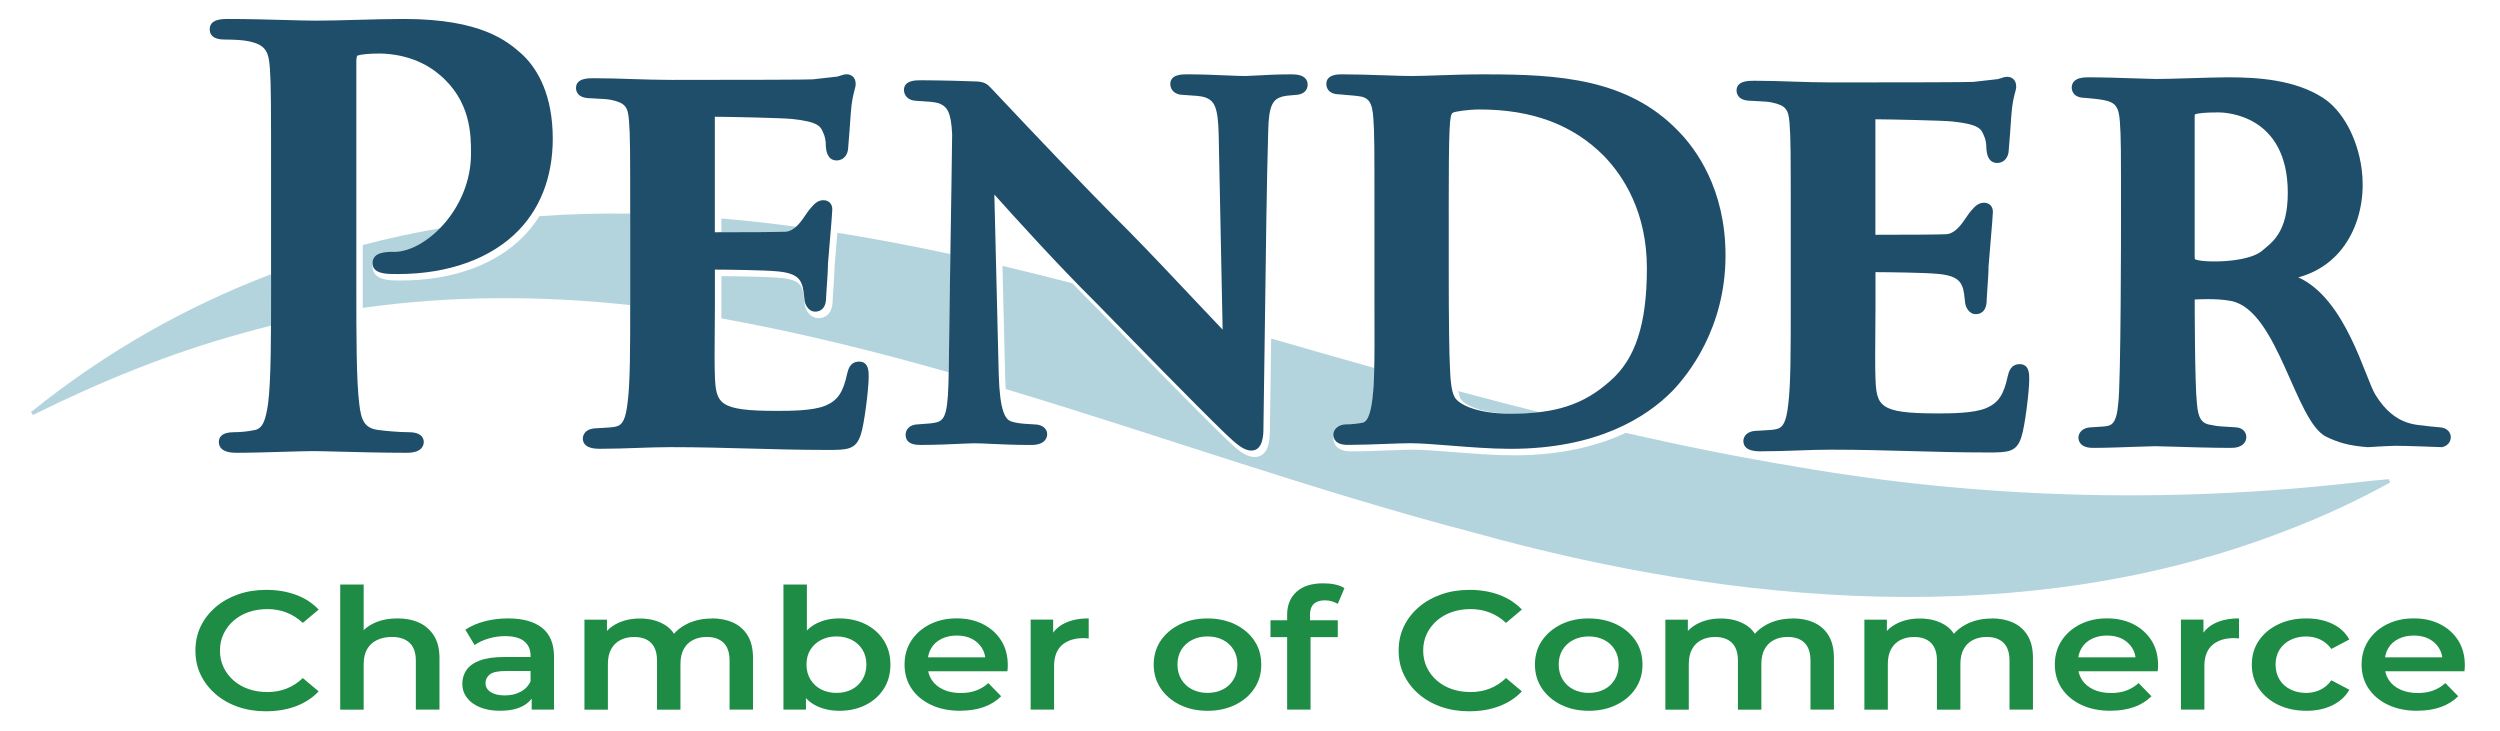
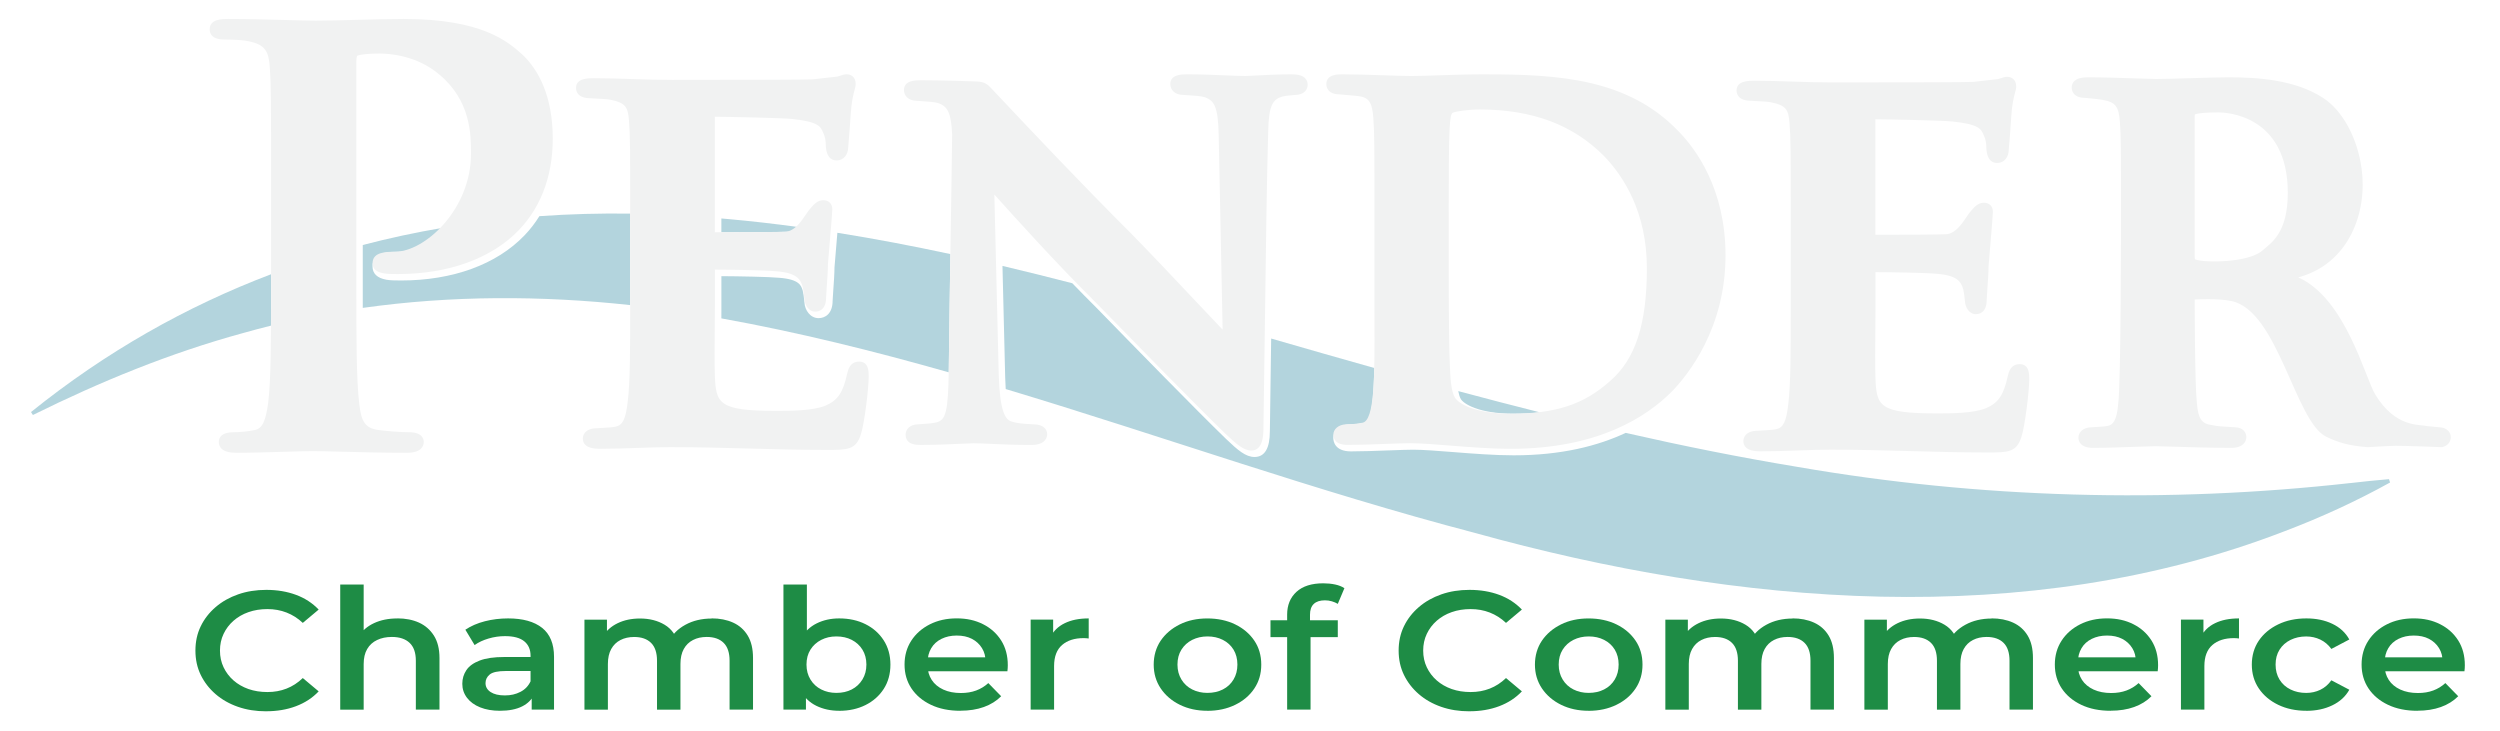
<svg xmlns="http://www.w3.org/2000/svg" id="Layer_2" version="1.1" viewBox="0 0 770 225">
  <defs>
    <style>
      .st0 {
        fill: #1e8c45;
      }

      .st1 {
-         fill: #1f4e6b;
+         fill: #f1f2f2;
      }

      .st2 {
        fill: #b3d4dd;
      }
    </style>
  </defs>
  <g>
    <path class="st2" d="M376.51,99.98v-.05s-.04-.01-.06-.02c.02.02.04.05.06.07Z" />
    <path class="st2" d="M466.23,127.41c2.92,0,5.6-.13,8.09-.4-8.4-2.11-16.79-4.3-25.18-6.55.2,1.03.46,1.9.83,2.5.75,1.25,5.13,4.46,16.26,4.46Z" />
    <path class="st2" d="M257.91,71.71c-.09,1.13-.2,2.44-.33,3.95-.19,2.22-.38,4.56-.56,6.75,0,1.8-.21,4.77-.38,7.16-.08,1.19-.19,2.65-.19,3.04,0,3.96-2.24,5.38-4.34,5.38-2.56,0-4.24-2.49-4.34-4.82-.05-.41-.09-.77-.13-1.14-.09-.8-.16-1.44-.39-2.47-.48-1.62-1.04-3.52-7.24-4-2.97-.3-12.48-.47-17.82-.5v10.14c0,.79,0,1.77-.01,2.86,23.72,4.28,46.99,10.07,70.03,16.62.12-11.83.32-24.26.51-36.42-11.54-2.49-23.14-4.7-34.8-6.56Z" />
    <path class="st2" d="M724,148.77c-56.74,6.34-114.29,4.75-170.4-4.97-17.75-2.93-35.36-6.48-52.89-10.47-8.52,3.99-19.77,6.91-34.48,6.91-5.96,0-12.69-.53-18.62-1-4.76-.37-9.23-.73-12.35-.73-1.7,0-4.46.1-7.38.21h-.17c-3.81.15-8.14.31-11.61.31-5.06,0-5.45-3.19-5.45-4.17,0-2.02,1.79-4.17,5.12-4.17,1.48,0,2.96-.15,4.68-.47,2.01-.37,2.64-7.96,2.82-16.88-10.58-2.97-21.17-6.01-31.75-9.07-.13,9.78-.26,19.51-.4,28.56,0,5.25-1.59,7.92-4.72,7.92-2.75,0-5.15-2.1-8.77-5.55-9.53-9.24-28.57-28.76-39.94-40.43-2.46-2.44-4.95-4.97-7.42-7.53-7.15-1.85-14.32-3.64-21.51-5.34l.84,34.44c.04,1.28.09,2.44.16,3.49,48.16,14.48,95.62,31.52,144.63,44.34,80.42,22.31,169.7,30.15,249.2-.53,11.13-4.21,22.16-9.27,32.55-15.03l-.33-1.03c-3.98.34-7.9.74-11.8,1.2Z" />
    <path class="st2" d="M242.97,71.37c1.01-.07,1.94-.66,2.77-1.46-7.13-.97-14.29-1.8-21.47-2.44-.7-.07-1.39-.12-2.09-.18v4.25c11.14,0,18.13-.06,20.79-.17Z" />
    <path class="st2" d="M194.11,69.15c0-1.17,0-2.29,0-3.36-9.4-.12-18.73.13-27.98.79-1.32,2.12-2.84,4.1-4.58,5.91-8.59,8.96-22.09,13.9-38.03,13.9-1.68,0-3.37-.03-4.4-.22l-.14-.02c-2.82-.51-4.25-1.89-4.25-4.1,0-4.51,5.31-4.51,7.86-4.51,4.12,0,9.28-2.73,13.62-7.35-8.25,1.41-16.42,3.16-24.48,5.27v13.36c0,2.04,0,4.05,0,6.01,27.25-3.85,54.98-3.84,82.38-.86v-24.82Z" />
    <path class="st2" d="M83.47,100.3c.01-3.64.01-7.49.01-11.48v-4.35c-26.14,9.92-50.95,23.94-73.93,42.44l.58.91c20.96-10.37,42.28-19.1,64.66-25.22,2.88-.82,5.77-1.58,8.67-2.3Z" />
  </g>
  <g>
    <path class="st0" d="M81.96,219.08c-3.14,0-6.04-.46-8.67-1.38-2.64-.92-4.94-2.22-6.9-3.92-1.96-1.7-3.48-3.67-4.57-5.92-1.09-2.25-1.63-4.74-1.63-7.48s.54-5.23,1.63-7.48,2.62-4.22,4.6-5.92,4.29-3,6.93-3.92c2.64-.92,5.53-1.38,8.67-1.38,3.34,0,6.38.51,9.14,1.53,2.76,1.02,5.08,2.54,6.99,4.54l-4.89,4.1c-1.51-1.42-3.18-2.48-5.01-3.19-1.82-.71-3.78-1.06-5.88-1.06s-4.08.31-5.85.94c-1.77.62-3.3,1.51-4.6,2.65-1.3,1.14-2.32,2.49-3.06,4.05-.74,1.56-1.11,3.27-1.11,5.14s.37,3.58,1.11,5.14c.74,1.56,1.76,2.91,3.06,4.05,1.3,1.14,2.83,2.02,4.6,2.65,1.77.62,3.72.93,5.85.93s4.06-.35,5.88-1.06c1.82-.71,3.49-1.79,5.01-3.25l4.89,4.1c-1.9,2.01-4.23,3.53-6.99,4.57-2.76,1.04-5.82,1.56-9.2,1.56Z" />
    <path class="st0" d="M122.37,190.46c2.52,0,4.74.43,6.67,1.3,1.92.87,3.45,2.2,4.6,4,1.14,1.8,1.72,4.1,1.72,6.91v15.89h-7.28v-15.06c0-2.46-.64-4.29-1.92-5.5-1.28-1.21-3.1-1.82-5.47-1.82-1.71,0-3.22.31-4.54.94-1.32.62-2.34,1.55-3.06,2.78-.72,1.23-1.08,2.78-1.08,4.65v14.02h-7.22v-38.53h7.22v18.33l-1.51-2.34c1.05-1.77,2.61-3.13,4.69-4.1,2.08-.97,4.47-1.45,7.19-1.45Z" />
    <path class="st0" d="M153.98,218.92c-2.33,0-4.37-.36-6.11-1.06s-3.1-1.7-4.05-2.96c-.95-1.26-1.43-2.69-1.43-4.28s.42-2.96,1.25-4.21c.83-1.25,2.2-2.23,4.1-2.96,1.9-.73,4.42-1.09,7.57-1.09h9.02v4.31h-8.5c-2.44,0-4.1.35-4.98,1.06-.87.71-1.31,1.6-1.31,2.67,0,1.14.52,2.06,1.57,2.75,1.05.69,2.5,1.04,4.37,1.04s3.38-.36,4.8-1.09c1.42-.73,2.45-1.8,3.11-3.22l1.16,3.9c-.7,1.63-1.94,2.89-3.73,3.79-1.79.9-4.08,1.35-6.87,1.35ZM163.76,218.56v-5.66l-.35-1.14v-9.81c0-1.9-.65-3.38-1.95-4.44-1.3-1.06-3.27-1.58-5.91-1.58-1.71,0-3.4.24-5.06.73-1.67.49-3.11,1.16-4.31,2.02l-2.85-4.73c1.71-1.14,3.71-2.01,6-2.6s4.68-.88,7.16-.88c4.54,0,8.03.97,10.48,2.91,2.44,1.94,3.67,4.92,3.67,8.93v16.25h-6.87Z" />
    <path class="st0" d="M219.18,190.46c2.48,0,4.69.43,6.61,1.3,1.92.87,3.42,2.2,4.51,4s1.63,4.1,1.63,6.91v15.89h-7.22v-15.06c0-2.46-.61-4.29-1.83-5.5s-2.96-1.82-5.21-1.82c-1.59,0-3,.31-4.22.94-1.22.62-2.17,1.55-2.85,2.78-.68,1.23-1.02,2.76-1.02,4.6v14.07h-7.22v-15.06c0-2.46-.61-4.29-1.83-5.5-1.22-1.21-2.96-1.82-5.21-1.82-1.59,0-3,.31-4.22.94-1.22.62-2.17,1.55-2.85,2.78-.68,1.23-1.02,2.76-1.02,4.6v14.07h-7.22v-27.73h6.93v7.43l-1.28-2.23c1.05-1.77,2.57-3.13,4.57-4.1,2-.97,4.3-1.45,6.9-1.45,2.91,0,5.43.64,7.57,1.92,2.13,1.28,3.55,3.25,4.25,5.92l-2.8-.93c.97-2.04,2.62-3.7,4.95-4.98,2.33-1.28,5.02-1.92,8.09-1.92Z" />
    <path class="st0" d="M241.3,218.56v-38.53h7.22v17.24l-.58,7.37.29,7.37v6.54h-6.93ZM258.47,218.92c-2.6,0-4.95-.51-7.04-1.53s-3.72-2.59-4.86-4.7c-1.15-2.11-1.72-4.78-1.72-8s.6-5.93,1.8-8.02c1.2-2.09,2.83-3.65,4.89-4.67,2.06-1.02,4.37-1.53,6.93-1.53,3.03,0,5.72.59,8.09,1.77,2.37,1.18,4.24,2.84,5.62,4.98,1.38,2.15,2.07,4.64,2.07,7.48s-.69,5.37-2.07,7.5c-1.38,2.13-3.25,3.78-5.62,4.96-2.37,1.18-5.06,1.77-8.09,1.77ZM257.6,213.41c1.79,0,3.37-.35,4.74-1.06,1.38-.71,2.47-1.73,3.29-3.06.81-1.33,1.22-2.86,1.22-4.6s-.41-3.3-1.22-4.6-1.91-2.3-3.29-3.01c-1.38-.71-2.96-1.06-4.74-1.06s-3.26.36-4.66,1.06c-1.4.71-2.5,1.71-3.32,3.01s-1.22,2.83-1.22,4.6.41,3.26,1.22,4.6c.81,1.33,1.92,2.36,3.32,3.06,1.4.71,2.95,1.06,4.66,1.06Z" />
    <path class="st0" d="M295.78,218.92c-3.46,0-6.47-.61-9.05-1.84-2.58-1.23-4.58-2.91-6-5.04-1.42-2.13-2.13-4.58-2.13-7.35s.69-5.22,2.07-7.35c1.38-2.13,3.28-3.81,5.71-5.04,2.43-1.23,5.19-1.84,8.3-1.84s5.72.6,8.09,1.79c2.37,1.19,4.23,2.87,5.59,5.01,1.36,2.15,2.04,4.69,2.04,7.63,0,.24-.01.55-.03.91-.02.36-.05.68-.09.96h-25.9v-4.31h22.06l-2.91,1.35c.04-1.56-.32-2.95-1.08-4.18-.76-1.23-1.8-2.18-3.11-2.86-1.32-.68-2.87-1.01-4.66-1.01s-3.31.34-4.69,1.01c-1.38.68-2.44,1.64-3.17,2.88-.74,1.25-1.11,2.68-1.11,4.31v1.04c0,1.66.42,3.13,1.25,4.41s2.03,2.28,3.58,2.99c1.55.71,3.36,1.06,5.41,1.06,1.75,0,3.32-.26,4.72-.78,1.4-.52,2.64-1.28,3.73-2.28l3.96,4.05c-1.44,1.45-3.21,2.56-5.33,3.32-2.12.76-4.53,1.14-7.25,1.14Z" />
    <path class="st0" d="M317.44,218.56v-27.73h6.93v7.63l-.81-2.23c.89-1.87,2.35-3.3,4.37-4.28,2.02-.99,4.48-1.48,7.39-1.48v6.18c-.27-.03-.54-.06-.81-.08-.27-.02-.52-.03-.76-.03-2.79,0-5.01.71-6.64,2.13-1.63,1.42-2.45,3.58-2.45,6.49v13.4h-7.22Z" />
    <path class="st0" d="M371.87,218.92c-3.14,0-5.97-.61-8.47-1.84-2.5-1.23-4.47-2.92-5.91-5.06-1.44-2.15-2.15-4.59-2.15-7.32s.72-5.26,2.15-7.37c1.44-2.11,3.4-3.78,5.88-5.01,2.48-1.23,5.32-1.84,8.5-1.84s6.08.62,8.59,1.84c2.5,1.23,4.46,2.9,5.88,5.01,1.42,2.11,2.13,4.57,2.13,7.37s-.71,5.22-2.13,7.35-3.39,3.81-5.91,5.04c-2.52,1.23-5.38,1.84-8.56,1.84ZM371.87,213.41c1.78,0,3.38-.35,4.77-1.06,1.4-.71,2.49-1.73,3.29-3.06.79-1.33,1.19-2.86,1.19-4.6s-.4-3.3-1.19-4.6c-.8-1.3-1.89-2.3-3.29-3.01-1.4-.71-2.97-1.06-4.72-1.06s-3.32.36-4.72,1.06c-1.4.71-2.5,1.71-3.32,3.01s-1.22,2.83-1.22,4.6.41,3.26,1.22,4.6c.81,1.33,1.92,2.36,3.32,3.06,1.4.71,2.95,1.06,4.66,1.06Z" />
    <path class="st0" d="M391.31,196.23v-5.19h20.73v5.19h-20.73ZM396.44,218.56v-29.24c0-2.94.96-5.29,2.88-7.04,1.92-1.75,4.67-2.62,8.24-2.62,1.28,0,2.49.12,3.64.36,1.14.24,2.1.62,2.88,1.14l-2.04,4.83c-.51-.31-1.11-.57-1.81-.78-.7-.21-1.42-.31-2.15-.31-1.51,0-2.66.37-3.44,1.12-.78.74-1.16,1.84-1.16,3.3v3.22l.17,2.86v23.16h-7.22Z" />
    <path class="st0" d="M452.55,219.08c-3.14,0-6.04-.46-8.67-1.38-2.64-.92-4.94-2.22-6.9-3.92-1.96-1.7-3.48-3.67-4.57-5.92-1.09-2.25-1.63-4.74-1.63-7.48s.54-5.23,1.63-7.48,2.62-4.22,4.6-5.92,4.29-3,6.93-3.92c2.64-.92,5.53-1.38,8.67-1.38,3.34,0,6.38.51,9.14,1.53,2.76,1.02,5.08,2.54,6.99,4.54l-4.89,4.1c-1.51-1.42-3.18-2.48-5.01-3.19-1.82-.71-3.78-1.06-5.88-1.06s-4.08.31-5.85.94c-1.77.62-3.3,1.51-4.6,2.65-1.3,1.14-2.32,2.49-3.06,4.05-.74,1.56-1.11,3.27-1.11,5.14s.37,3.58,1.11,5.14c.74,1.56,1.76,2.91,3.06,4.05,1.3,1.14,2.83,2.02,4.6,2.65,1.77.62,3.72.93,5.85.93s4.06-.35,5.88-1.06c1.82-.71,3.49-1.79,5.01-3.25l4.89,4.1c-1.9,2.01-4.23,3.53-6.99,4.57-2.76,1.04-5.82,1.56-9.2,1.56Z" />
    <path class="st0" d="M489.29,218.92c-3.14,0-5.97-.61-8.47-1.84-2.5-1.23-4.47-2.92-5.91-5.06-1.44-2.15-2.15-4.59-2.15-7.32s.72-5.26,2.15-7.37c1.44-2.11,3.4-3.78,5.88-5.01,2.48-1.23,5.32-1.84,8.5-1.84s6.08.62,8.59,1.84c2.5,1.23,4.46,2.9,5.88,5.01,1.42,2.11,2.13,4.57,2.13,7.37s-.71,5.22-2.13,7.35-3.39,3.81-5.91,5.04c-2.52,1.23-5.38,1.84-8.56,1.84ZM489.29,213.41c1.78,0,3.38-.35,4.77-1.06,1.4-.71,2.49-1.73,3.29-3.06.79-1.33,1.19-2.86,1.19-4.6s-.4-3.3-1.19-4.6c-.8-1.3-1.89-2.3-3.29-3.01-1.4-.71-2.97-1.06-4.72-1.06s-3.32.36-4.72,1.06c-1.4.71-2.5,1.71-3.32,3.01s-1.22,2.83-1.22,4.6.41,3.26,1.22,4.6c.81,1.33,1.92,2.36,3.32,3.06,1.4.71,2.95,1.06,4.66,1.06Z" />
    <path class="st0" d="M552.1,190.46c2.48,0,4.69.43,6.61,1.3,1.92.87,3.42,2.2,4.51,4s1.63,4.1,1.63,6.91v15.89h-7.22v-15.06c0-2.46-.61-4.29-1.83-5.5s-2.96-1.82-5.21-1.82c-1.59,0-3,.31-4.22.94-1.22.62-2.17,1.55-2.85,2.78-.68,1.23-1.02,2.76-1.02,4.6v14.07h-7.22v-15.06c0-2.46-.61-4.29-1.83-5.5-1.22-1.21-2.96-1.82-5.21-1.82-1.59,0-3,.31-4.22.94-1.22.62-2.17,1.55-2.85,2.78-.68,1.23-1.02,2.76-1.02,4.6v14.07h-7.22v-27.73h6.93v7.43l-1.28-2.23c1.05-1.77,2.57-3.13,4.57-4.1,2-.97,4.3-1.45,6.9-1.45,2.91,0,5.43.64,7.57,1.92,2.13,1.28,3.55,3.25,4.25,5.92l-2.8-.93c.97-2.04,2.62-3.7,4.95-4.98,2.33-1.28,5.02-1.92,8.09-1.92Z" />
    <path class="st0" d="M613.4,190.46c2.48,0,4.69.43,6.61,1.3,1.92.87,3.42,2.2,4.51,4s1.63,4.1,1.63,6.91v15.89h-7.22v-15.06c0-2.46-.61-4.29-1.83-5.5s-2.96-1.82-5.21-1.82c-1.59,0-3,.31-4.22.94-1.22.62-2.17,1.55-2.85,2.78-.68,1.23-1.02,2.76-1.02,4.6v14.07h-7.22v-15.06c0-2.46-.61-4.29-1.83-5.5-1.22-1.21-2.96-1.82-5.21-1.82-1.59,0-3,.31-4.22.94-1.22.62-2.17,1.55-2.85,2.78-.68,1.23-1.02,2.76-1.02,4.6v14.07h-7.22v-27.73h6.93v7.43l-1.28-2.23c1.05-1.77,2.57-3.13,4.57-4.1,2-.97,4.3-1.45,6.9-1.45,2.91,0,5.43.64,7.57,1.92,2.13,1.28,3.55,3.25,4.25,5.92l-2.8-.93c.97-2.04,2.62-3.7,4.95-4.98,2.33-1.28,5.02-1.92,8.09-1.92Z" />
    <path class="st0" d="M650.07,218.92c-3.46,0-6.47-.61-9.05-1.84-2.58-1.23-4.58-2.91-6-5.04-1.42-2.13-2.13-4.58-2.13-7.35s.69-5.22,2.07-7.35c1.38-2.13,3.28-3.81,5.71-5.04,2.43-1.23,5.19-1.84,8.3-1.84s5.72.6,8.09,1.79c2.37,1.19,4.23,2.87,5.59,5.01,1.36,2.15,2.04,4.69,2.04,7.63,0,.24-.01.55-.03.91-.02.36-.05.68-.09.96h-25.9v-4.31h22.06l-2.91,1.35c.04-1.56-.32-2.95-1.08-4.18-.76-1.23-1.8-2.18-3.11-2.86-1.32-.68-2.87-1.01-4.66-1.01s-3.31.34-4.69,1.01c-1.38.68-2.44,1.64-3.17,2.88-.74,1.25-1.11,2.68-1.11,4.31v1.04c0,1.66.42,3.13,1.25,4.41s2.03,2.28,3.58,2.99c1.55.71,3.36,1.06,5.41,1.06,1.75,0,3.32-.26,4.72-.78,1.4-.52,2.64-1.28,3.73-2.28l3.96,4.05c-1.44,1.45-3.21,2.56-5.33,3.32-2.12.76-4.53,1.14-7.25,1.14Z" />
    <path class="st0" d="M671.73,218.56v-27.73h6.93v7.63l-.81-2.23c.89-1.87,2.35-3.3,4.37-4.28,2.02-.99,4.48-1.48,7.39-1.48v6.18c-.27-.03-.54-.06-.81-.08-.27-.02-.52-.03-.76-.03-2.79,0-5.01.71-6.64,2.13-1.63,1.42-2.45,3.58-2.45,6.49v13.4h-7.22Z" />
    <path class="st0" d="M710.38,218.92c-3.26,0-6.16-.61-8.7-1.84-2.54-1.23-4.53-2.91-5.97-5.04s-2.15-4.58-2.15-7.35.72-5.26,2.15-7.37c1.44-2.11,3.42-3.78,5.97-5.01,2.54-1.23,5.44-1.84,8.7-1.84,2.99,0,5.65.55,7.97,1.66,2.33,1.11,4.08,2.72,5.24,4.83l-5.53,2.91c-.93-1.28-2.07-2.24-3.41-2.88-1.34-.64-2.79-.96-4.34-.96-1.79,0-3.4.36-4.83,1.06-1.44.71-2.56,1.71-3.38,3.01s-1.22,2.83-1.22,4.6.41,3.31,1.22,4.62c.81,1.32,1.94,2.33,3.38,3.04,1.43.71,3.05,1.06,4.83,1.06,1.55,0,3-.32,4.34-.96,1.34-.64,2.47-1.62,3.41-2.93l5.53,2.91c-1.16,2.08-2.91,3.68-5.24,4.8-2.33,1.13-4.99,1.69-7.97,1.69Z" />
    <path class="st0" d="M744.55,218.92c-3.46,0-6.47-.61-9.05-1.84-2.58-1.23-4.58-2.91-6-5.04-1.42-2.13-2.13-4.58-2.13-7.35s.69-5.22,2.07-7.35c1.38-2.13,3.28-3.81,5.71-5.04,2.43-1.23,5.19-1.84,8.3-1.84s5.72.6,8.09,1.79c2.37,1.19,4.23,2.87,5.59,5.01,1.36,2.15,2.04,4.69,2.04,7.63,0,.24-.01.55-.03.91-.02.36-.05.68-.09.96h-25.9v-4.31h22.06l-2.91,1.35c.04-1.56-.32-2.95-1.08-4.18-.76-1.23-1.8-2.18-3.11-2.86-1.32-.68-2.87-1.01-4.66-1.01s-3.31.34-4.69,1.01c-1.38.68-2.44,1.64-3.17,2.88-.74,1.25-1.11,2.68-1.11,4.31v1.04c0,1.66.42,3.13,1.25,4.41s2.03,2.28,3.58,2.99c1.55.71,3.36,1.06,5.41,1.06,1.75,0,3.32-.26,4.72-.78,1.4-.52,2.64-1.28,3.73-2.28l3.96,4.05c-1.44,1.45-3.21,2.56-5.33,3.32-2.12.76-4.53,1.14-7.25,1.14Z" />
  </g>
  <g>
    <path class="st1" d="M160.65,16.59c-4.26-3.76-12.19-10.75-36.25-10.75-4.45,0-9.49.14-14.37.27-4.66.13-9.06.25-12.76.25-2.18,0-5.54-.09-9.43-.2-5.24-.14-11.76-.32-17.52-.32-1.86,0-5.73,0-5.73,3.17s3.61,3.17,4.8,3.17c2.87,0,5.72.2,6.99.49,5.34,1.04,6.41,3.09,6.74,8.35.37,5.46.37,10.2.37,36.45v30.35c0,15.77,0,29.39-.92,36.5-.75,5.03-1.6,7.67-4.15,8.14-2.16.44-4.26.66-6.41.66-3.81,0-4.61,1.63-4.61,3,0,1.52.93,3.34,5.36,3.34s9.89-.17,14.83-.31c3.71-.11,6.92-.21,8.75-.21s4.7.08,8.31.17c5.83.15,13.09.35,20.7.35,4.67,0,5.17-2.34,5.17-3.34,0-.9-.45-3-4.61-3-2.76,0-6.78-.34-9.35-.68-4.29-.53-5.32-2.97-5.89-7.91-.92-7.32-.92-20.94-.92-36.71V18.84c0-1.17.26-1.69.36-1.73,1.3-.4,3.72-.62,6.82-.62s11.45.62,18.25,6.36c9.89,8.14,9.89,18.75,9.89,24.45,0,17.26-14.23,30.25-23.46,30.25-2.56,0-6.86,0-6.86,3.51,0,2.5,2.49,2.95,3.43,3.12l.14.03c.95.18,2.59.2,4.22.2,15.66,0,28.91-4.83,37.31-13.59,7.3-7.62,10.88-18.16,10.35-30.48-.55-12.87-5.47-20-9.53-23.74Z" />
    <path class="st1" d="M264.62,111.38c-2.78,0-3.37,2.37-3.69,3.69-1.26,5.84-2.9,8.25-6.71,9.88-3.93,1.6-10.94,1.6-15.12,1.6-17.77,0-18.59-2.25-18.92-10.87-.13-3.12-.08-10.03-.03-15.57.02-2.34.04-4.44.04-5.92v-11.15c4.58.01,15.61.18,18.89.51,6.38.49,7.47,2.5,8.14,4.78.24,1.09.32,1.78.4,2.58.04.37.08.74.14,1.16.06,1.68,1.21,3.91,3.34,3.91,1.01,0,3.34-.43,3.34-4.38,0-.41.09-1.72.19-3.1.17-2.38.38-5.33.38-7.18.18-2.19.38-4.54.56-6.76.5-5.94.78-9.34.78-10.08,0-1.72-1.09-2.82-2.77-2.82s-2.82,1.16-3.89,2.43c-.47.49-.93,1.18-1.47,1.97-1.45,2.15-3.44,5.1-6.22,5.3-2.72.11-9.96.17-21.59.17h-.24v-35.57c4.53.02,20.68.36,23.74.68,8.23.86,8.84,2.33,9.61,4.19l.05.11c.52,1.03.79,2.41.79,4.1v.16c.12,1.15.43,4.21,3.34,4.21,2.29,0,3.51-1.98,3.54-3.96.34-3.93.53-6.71.7-9.15l.07-1c.25-4.07.84-6.28,1.2-7.6.2-.74.34-1.28.34-1.82,0-2.21-1.49-3-2.77-3-.7,0-1.35.22-1.97.43-.36.12-.7.24-.9.27l-1.56.18c-1.59.18-3.75.43-6.02.68-1.89.11-18.07.17-43.28.17-4.24,0-8.35-.13-12.32-.26-3.86-.13-7.85-.26-11.86-.26-1.77,0-5.46,0-5.46,3,0,.95.43,3.15,4.43,3.17.74.05,1.51.09,2.28.13,1.5.07,3.05.15,3.99.36,4.51.9,5.29,2.22,5.61,6.3.38,4.76.38,8.78.38,31.09v25.87c0,12.72,0,23.7-.76,29.66-.6,5.35-1.53,7.3-3.74,7.74-.94.21-2.2.28-3.66.36-.64.03-1.31.07-2,.12-4.22.03-4.43,2.64-4.43,3.17,0,1.45.88,3.17,5.07,3.17s8.09-.14,11.84-.27c3.47-.12,6.74-.24,10.03-.24,8.57,0,16.57.22,24.32.43,7.63.21,15.53.43,23.85.43,6.41,0,9.07,0,10.56-4.91,1.03-3.14,2.38-13.86,2.38-17.75,0-1.48,0-4.55-2.96-4.55Z" />
    <path class="st1" d="M457.73,22.89c-5.68,0-11.03.18-15.32.33-3.05.1-5.68.19-7.65.19s-5.13-.1-8.46-.22c-4.27-.14-9.11-.3-13.01-.3-1.18,0-4.78,0-4.78,3,0,.74.29,3.14,4.04,3.17l5.57.51c3.48.36,4.53,1.85,4.88,6.96.33,4.6.33,8.54.33,30.41v25.87c0,2.29,0,4.5.01,6.62.05,16.14.09,30.08-3.69,30.77-1.77.33-3.32.49-4.86.49-2.67,0-4.12,1.63-4.12,3.17,0,1.18.58,3.17,4.45,3.17,3.44,0,7.76-.16,11.57-.3,3-.11,5.82-.22,7.58-.22,3.16,0,7.66.35,12.42.73,5.92.47,12.63,1,18.55,1,26.64,0,41.76-9.64,49.78-17.74,4.94-5.12,16.44-19.44,16.44-41.82,0-20.52-9.16-32.86-14.61-38.38-15.51-16.07-36.81-17.4-59.11-17.4ZM446.2,65.04c0-27.04.3-29.55,1.21-30.29.74-.45,4.92-1.03,8.33-1.03,16.2,0,28.74,4.7,38.3,14.34,6.02,6.24,13.2,17.3,13.2,34.58s-3.58,27.99-11.28,34.67c-8.11,7.27-16.73,10.11-30.72,10.11-11.18,0-16.07-3.21-17.11-4.93-1.26-2.03-1.43-6.34-1.58-10.14v-.14c-.17-2.71-.34-13.56-.34-29.05v-18.11Z" />
    <path class="st1" d="M622.08,112.16c-2.78,0-3.37,2.37-3.69,3.69-1.26,5.84-2.9,8.25-6.71,9.88-3.93,1.6-10.94,1.6-15.12,1.6-17.77,0-18.59-2.25-18.92-10.87-.13-3.12-.08-10.03-.03-15.57.02-2.34.04-4.44.04-5.92v-11.15c4.58.01,15.61.18,18.89.51,6.38.49,7.47,2.5,8.14,4.78.24,1.09.32,1.78.4,2.58.04.37.08.74.14,1.16.06,1.68,1.21,3.91,3.34,3.91,1.01,0,3.34-.43,3.34-4.38,0-.41.09-1.72.19-3.1.17-2.38.38-5.33.38-7.18.18-2.19.38-4.54.56-6.76.5-5.94.78-9.34.78-10.08,0-1.72-1.09-2.82-2.77-2.82s-2.82,1.16-3.89,2.43c-.47.49-.93,1.18-1.47,1.97-1.45,2.15-3.44,5.1-6.22,5.3-2.72.11-9.96.17-21.59.17h-.25v-35.57c4.53.02,20.68.36,23.74.68,8.23.86,8.84,2.33,9.61,4.19l.05.11c.52,1.03.79,2.41.79,4.1v.16c.12,1.15.43,4.21,3.34,4.21,2.29,0,3.51-1.98,3.54-3.96.34-3.92.53-6.68.69-9.12l.07-1.03c.25-4.07.84-6.28,1.2-7.6.2-.74.34-1.28.34-1.82,0-2.21-1.49-3-2.77-3-.7,0-1.35.22-1.97.43-.36.12-.7.24-.89.27l-1.56.18c-1.59.18-3.75.43-6.02.68-1.9.11-18.07.17-43.28.17-4.24,0-8.35-.13-12.32-.26-3.86-.13-7.85-.26-11.86-.26-1.77,0-5.46,0-5.46,3,0,.95.43,3.15,4.43,3.17.74.05,1.51.09,2.28.13,1.5.07,3.05.15,3.99.36,4.51.9,5.29,2.22,5.61,6.3.38,4.76.38,8.78.38,31.09v25.87c0,12.72,0,23.7-.76,29.66-.59,5.35-1.53,7.3-3.74,7.74-.94.21-2.2.28-3.66.36-.64.03-1.31.07-2,.12-4.22.03-4.43,2.64-4.43,3.17,0,1.45.88,3.17,5.07,3.17s8.09-.14,11.84-.27c3.47-.13,6.74-.24,10.03-.24,8.57,0,16.57.22,24.32.43,7.63.21,15.53.43,23.85.43,6.41,0,9.07,0,10.56-4.91,1.03-3.14,2.38-13.86,2.38-17.75,0-1.48,0-4.55-2.96-4.55Z" />
    <path class="st1" d="M398.04,22.89c-4.55,0-8.69.23-11.43.38-1.36.08-2.44.14-2.99.14-1.44,0-3.56-.09-6.01-.19-3.46-.15-7.77-.33-11.98-.33-1.55,0-5.18,0-5.18,3,0,1.65,1.23,3.31,3.97,3.34.48.04,1.03.07,1.62.11,1.72.1,3.86.22,5.15.64,2.71,1.08,4,2.6,4.17,11.81l1.21,59.74c-2.06-2.16-4.98-5.25-8.15-8.61-6.47-6.87-14.53-15.41-20.29-21.26-15.53-15.49-31.41-32.36-39.05-40.47-3.47-3.69-4.31-4.57-4.56-4.79-1.26-1.1-2.49-1.21-3.48-1.3-.98-.09-12.03-.38-17.44-.38-1.55,0-5.18,0-5.18,3,0,1.65,1.23,3.31,3.97,3.34.48.04,1.03.07,1.62.11,1.72.1,3.86.22,5.15.64,2.58,1.03,3.78,2.67,4.1,9.55-.1,9.23-.28,20.06-.46,31.53-.22,13.59-.44,27.65-.58,40.95-.17,13.2-.98,15.42-3.66,16.22-1.24.33-2.82.43-4.22.52-.57.04-1.11.07-1.61.12-2.61.03-3.8,1.66-3.8,3.17,0,3.17,3.41,3.17,4.7,3.17,4.67,0,9.56-.23,12.8-.38,1.59-.08,2.85-.13,3.41-.13,1.45,0,3.27.08,5.38.18,3.28.15,7.35.34,12.45.34,4.51,0,4.86-2.56,4.86-3.34,0-1.48-1.23-2.97-3.99-3-.42-.03-.86-.05-1.3-.08-2-.11-4.06-.23-5.84-.86-1.68-.6-3.45-2.78-3.79-14.38l-1.35-55.47c6.42,7.15,19.26,21.39,31.16,33.18,11.38,11.67,30.42,31.2,39.92,40.4,3.45,3.28,5.71,5.27,8.08,5.27,3.72,0,3.72-5.24,3.72-6.94.16-10.13.3-21.11.45-32.06.28-21.81.58-44.37,1.01-59.17.16-8.32,1.46-10.02,4.43-10.88.89-.21,1.65-.28,2.53-.35.4-.03.81-.07,1.25-.12,2.91-.04,3.95-1.65,3.95-3.17,0-1.18-.61-3.17-4.7-3.17Z" />
    <g>
      <path class="st1" d="M747.85,131.27s0,0,0,0c-.05-.01-.11-.02,0,0Z" />
      <path class="st1" d="M688.4,131.6c-.59-.05-1.25-.08-1.96-.12-1.71-.09-3.64-.19-4.97-.52l-.21-.04c-3.11-.35-4.23-1.96-4.61-6.68-.68-5.94-.68-31.99-.68-31.99,0,0,6.81-.47,11.35.48,14.34,3.02,19.59,37.11,29.14,41.77,3.47,1.69,6.88,2.8,12.83,3.23,0,0,5.9-.38,8.54-.42s14.34.42,14.34.42c2.37-.59,2.67-2.31,2.67-3.13,0-1.46-1.22-2.95-3.57-3-.67-.09-2.73-.28-3.42-.33,0,0,0,0,0,0,0,0,0,0,0,0-2.77-.63-9.98.52-16.24-9.71-3.19-5.2-9.11-29.59-23.74-36.13,15.65-4.21,21.33-20.04,19.51-33.45-1.32-9.72-6-18.06-11.95-21.88-8.66-5.58-20.13-6.29-29.16-6.29-2.68,0-7.23.14-11.62.27-4.22.13-8.21.25-10.46.25-1.09,0-3.27-.07-6.02-.17-4.37-.15-10.36-.35-15.19-.35-4.04,0-4.89,1.72-4.89,3.17,0,.74.3,3.14,4.13,3.17l.37.03c1.77.16,3.6.33,5.28.63,3.71.69,4.75,2.08,5.06,6.81.34,4.6.34,8.01.34,30.24,0,0,0,50.42-.86,56.45-.42,5.48-1.79,6.53-3.09,6.83-.83.21-2,.27-3.36.35-.58.03-1.19.07-1.83.12-2.6.03-3.97,1.61-3.97,3.17,0,.95.44,3.17,4.55,3.17,3.68,0,8.94-.19,13.18-.34,2.67-.1,4.97-.18,5.97-.18.72,0,2.59.06,4.95.13,4.93.15,12.37.39,18.51.39,3.36,0,4.55-1.8,4.55-3.34,0-1.43-1.08-2.97-3.44-3ZM747.92,131.29s0,0,0,0c0,0,0,0,0,0ZM687.5,92.72c.11,0,.07,0,0,0h0ZM687.4,92.73s.02,0,.03,0c-.01,0-.02,0-.03,0ZM675.97,35.77c0-.33.03-.48.03-.49.02-.01.06-.04.13-.07,1.04-.39,3.46-.59,7.19-.59,2.18,0,21.32.7,21.32,24.77,0,12.44-5.1,15.38-7.79,17.75-4.38,3.86-17.94,3.83-20.61,2.79-.12-.04-.17-.07-.18-.07-.01-.03-.1-.21-.1-.81v-43.29Z" />
    </g>
  </g>
</svg>
